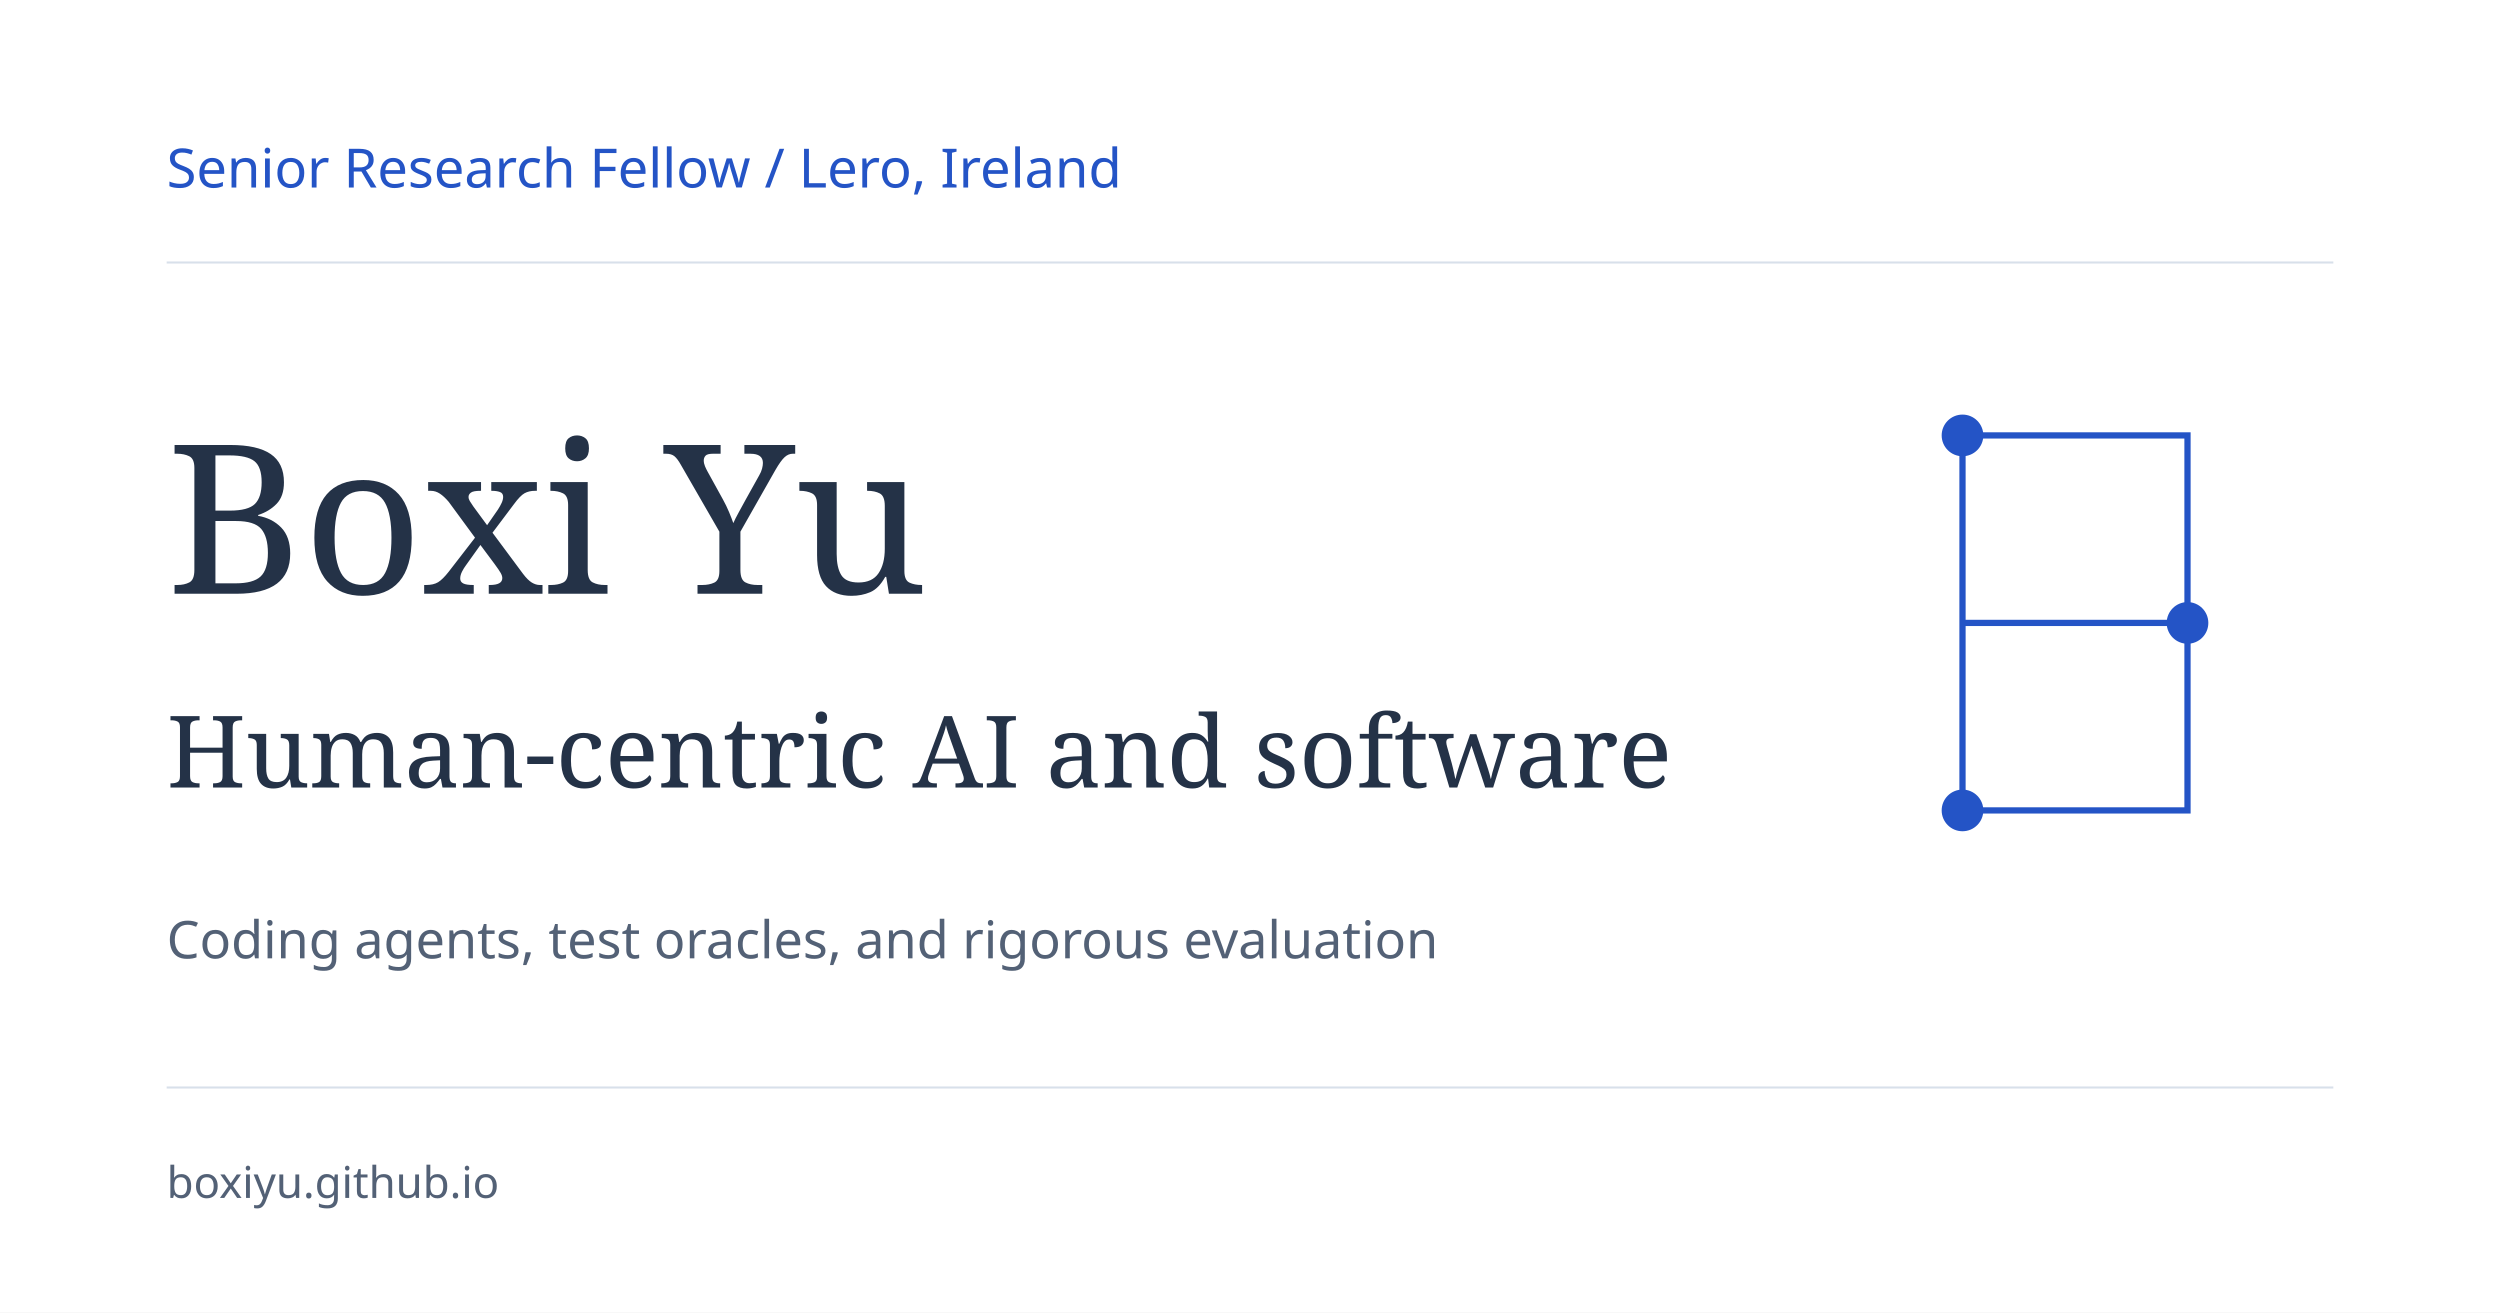
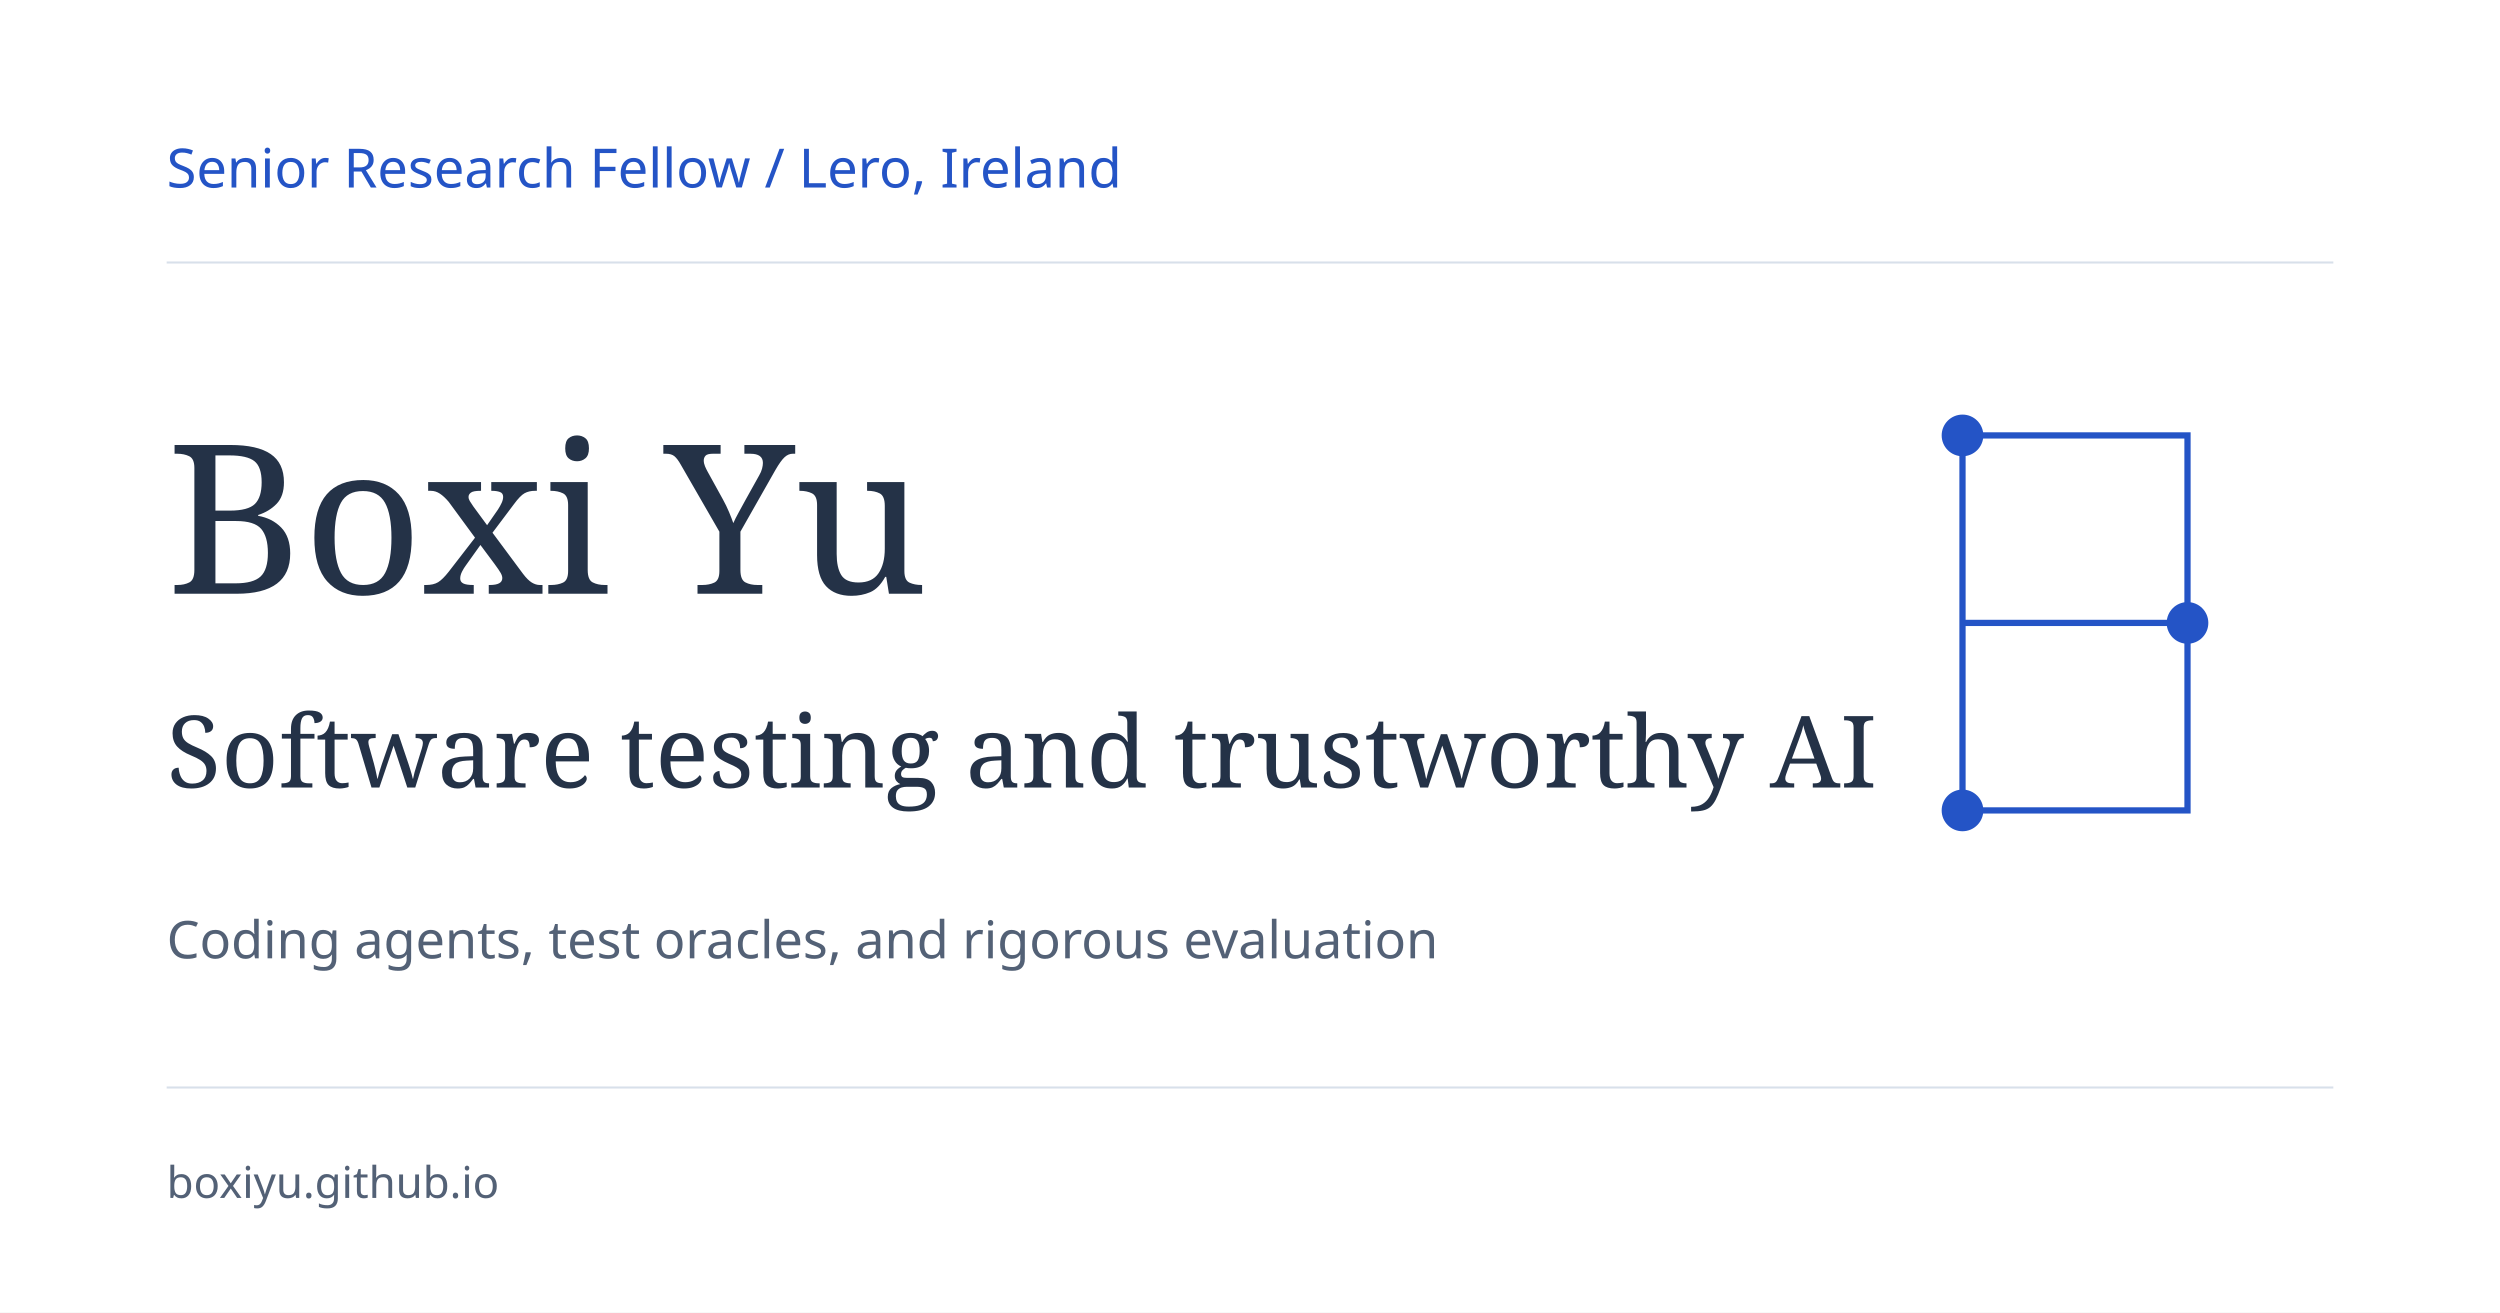
<svg xmlns="http://www.w3.org/2000/svg" width="1200" height="630" viewBox="0 0 1200 630">
  <rect width="1200" height="630" fill="#fff" />
  <path d="M80 126h1040M80 522h1040" stroke="#d8e0ea" />
  <text x="80" y="90" font-family="sans-serif" font-size="26" fill="#2454c6">Senior Research Fellow / Lero, Ireland</text>
  <text x="80" y="285" font-family="Georgia,serif" font-size="100" fill="#243247">Boxi Yu</text>
-   <text x="80" y="378" font-family="Georgia,serif" font-size="48" fill="#243247">Human-centric AI and software</text>
+   <text x="80" y="378" font-family="Georgia,serif" font-size="48" fill="#243247">Software testing and trustworthy AI</text>
  <text x="80" y="460" font-family="sans-serif" font-size="25" fill="#536176">Coding agents, test oracles, and rigorous evaluation</text>
  <text x="80" y="575" font-family="sans-serif" font-size="21" fill="#536176">boxiyu.github.io</text>
  <g fill="none" stroke="#2454c6" stroke-width="3">
    <path d="M942 209h108v180H942zm0 90h108" />
  </g>
  <g fill="#2454c6">
    <circle cx="942" cy="209" r="10" />
    <circle cx="1050" cy="299" r="10" />
    <circle cx="942" cy="389" r="10" />
  </g>
</svg>
